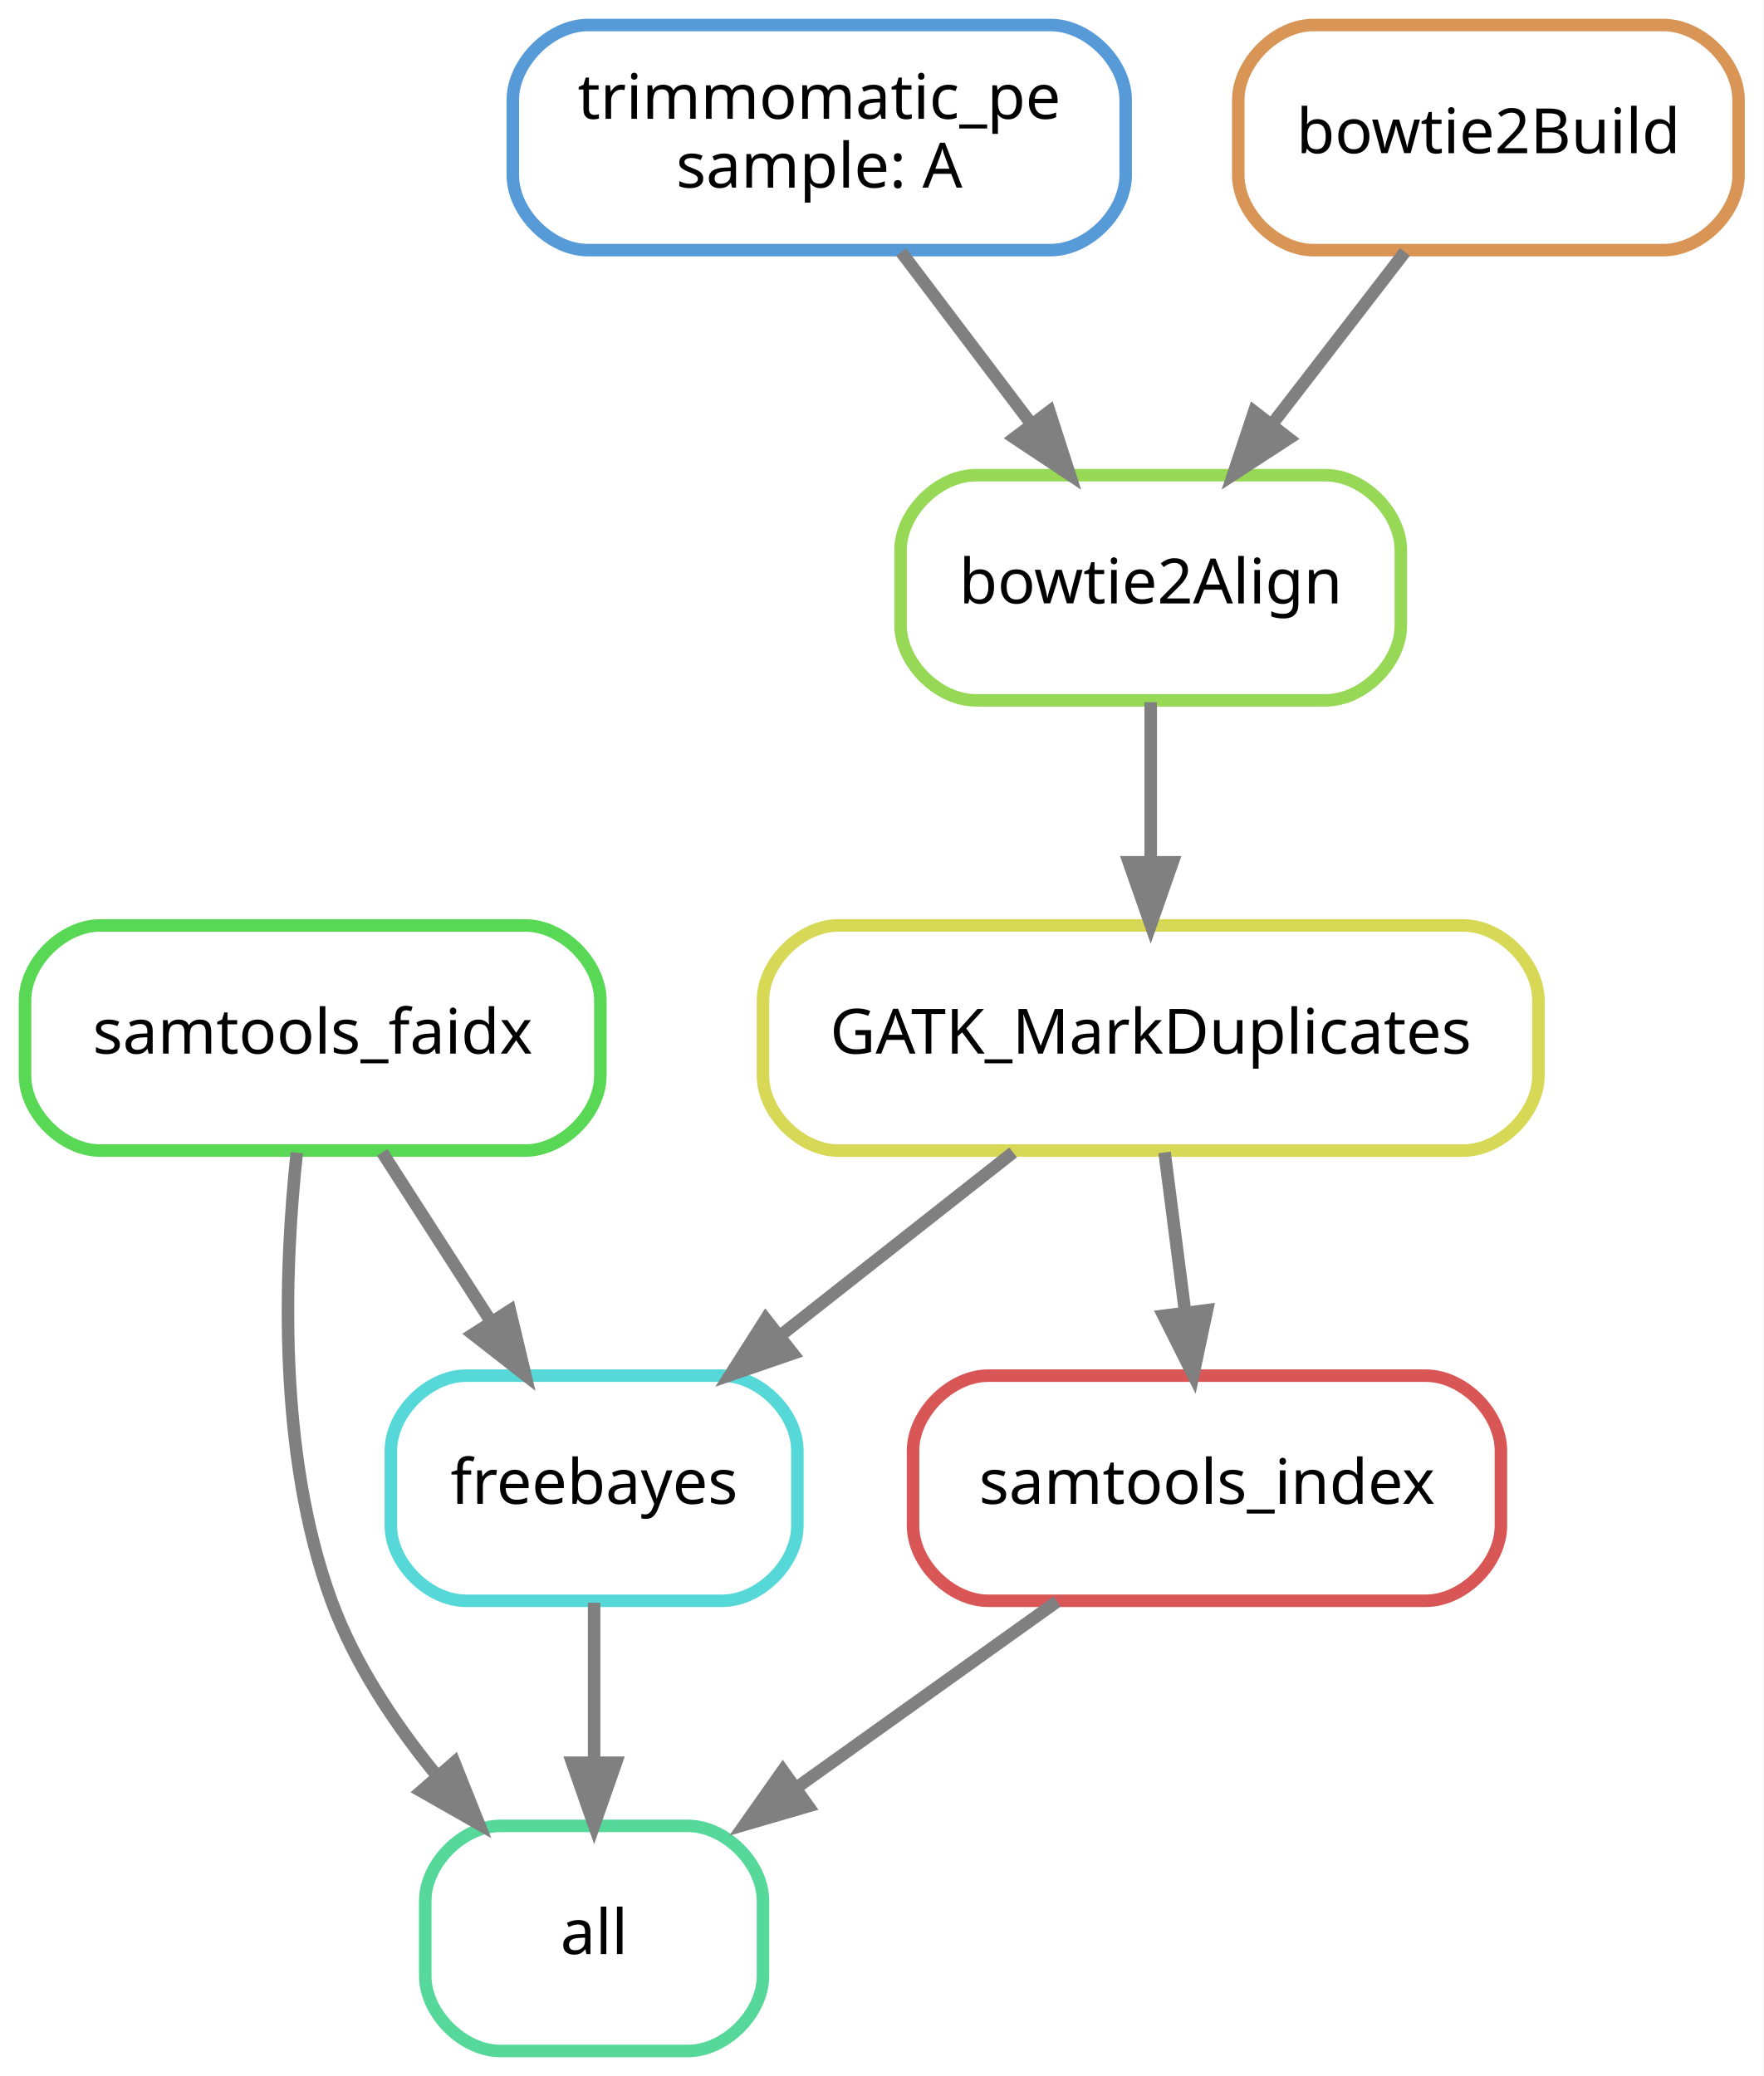
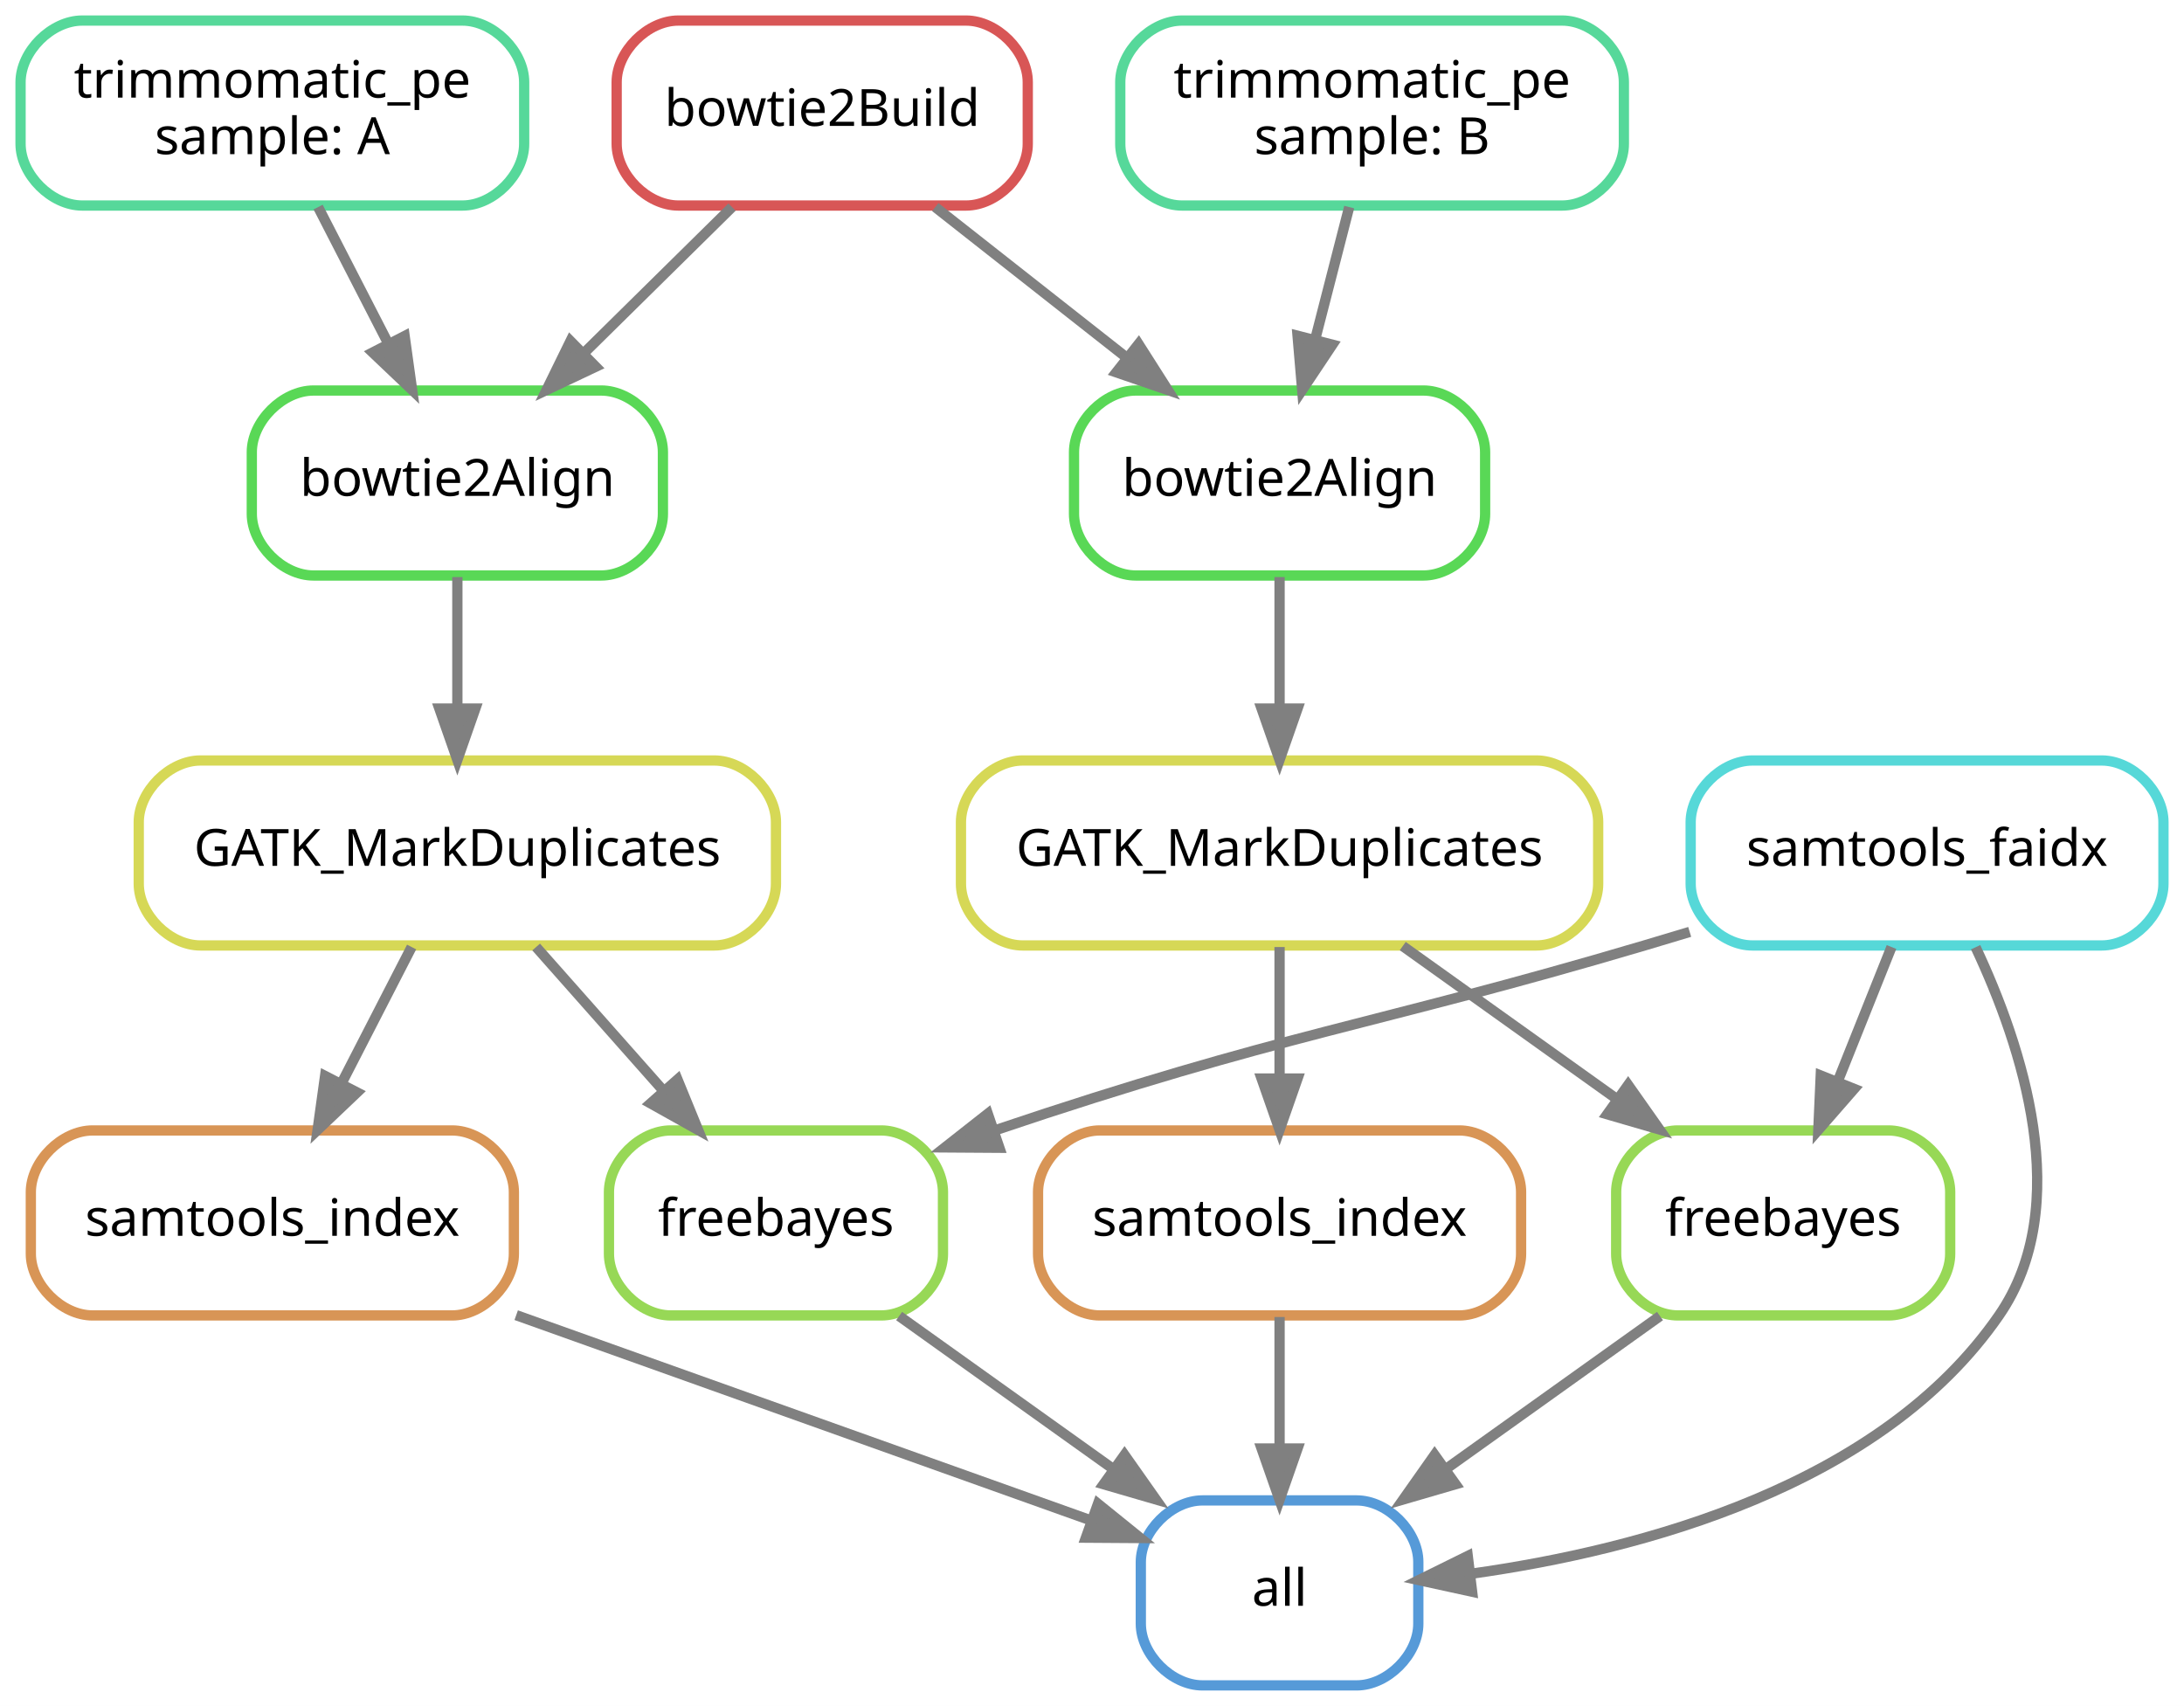
- <svg xmlns="http://www.w3.org/2000/svg" width="282pt" height="332pt" viewBox="0.00 0.00 282.00 332.00">
+ <svg xmlns="http://www.w3.org/2000/svg" width="425pt" height="332pt" viewBox="0.00 0.00 425.00 332.00">
  <g id="graph0" class="graph" transform="scale(1 1) rotate(0) translate(4 328)">
-     <polygon fill="white" stroke="transparent" points="-4,4 -4,-328 278,-328 278,4 -4,4" />
+     <polygon fill="white" stroke="transparent" points="-4,4 -4,-328 421,-328 421,4 -4,4" />
    <g id="node1" class="node">
-       <path fill="none" stroke="#56d89a" stroke-width="2" d="M106,-36C106,-36 76,-36 76,-36 70,-36 64,-30 64,-24 64,-24 64,-12 64,-12 64,-6 70,0 76,0 76,0 106,0 106,0 112,0 118,-6 118,-12 118,-12 118,-24 118,-24 118,-30 112,-36 106,-36" />
-       <text text-anchor="middle" x="91" y="-15.5" font-family="sans" font-size="10.00">all</text>
+       <path fill="none" stroke="#569ad8" stroke-width="2" d="M260,-36C260,-36 230,-36 230,-36 224,-36 218,-30 218,-24 218,-24 218,-12 218,-12 218,-6 224,0 230,0 230,0 260,0 260,0 266,0 272,-6 272,-12 272,-12 272,-24 272,-24 272,-30 266,-36 260,-36" />
+       <text text-anchor="middle" x="245" y="-15.5" font-family="sans" font-size="10.00">all</text>
    </g>
    <g id="node2" class="node">
-       <path fill="none" stroke="#d85656" stroke-width="2" d="M224,-108C224,-108 154,-108 154,-108 148,-108 142,-102 142,-96 142,-96 142,-84 142,-84 142,-78 148,-72 154,-72 154,-72 224,-72 224,-72 230,-72 236,-78 236,-84 236,-84 236,-96 236,-96 236,-102 230,-108 224,-108" />
-       <text text-anchor="middle" x="189" y="-87.5" font-family="sans" font-size="10.00">samtools_index</text>
+       <path fill="none" stroke="#d89556" stroke-width="2" d="M84,-108C84,-108 14,-108 14,-108 8,-108 2,-102 2,-96 2,-96 2,-84 2,-84 2,-78 8,-72 14,-72 14,-72 84,-72 84,-72 90,-72 96,-78 96,-84 96,-84 96,-96 96,-96 96,-102 90,-108 84,-108" />
+       <text text-anchor="middle" x="49" y="-87.5" font-family="sans" font-size="10.00">samtools_index</text>
    </g>
    <g id="edge1" class="edge">
-       <path fill="none" stroke="grey" stroke-width="2" d="M165.03,-71.88C152.45,-62.89 136.87,-51.76 123.25,-42.03" />
-       <polygon fill="grey" stroke="grey" stroke-width="2" points="125.24,-39.15 115.07,-36.19 121.17,-44.85 125.24,-39.15" />
+       <path fill="none" stroke="grey" stroke-width="2" d="M96.45,-72.05C130.8,-59.79 176.56,-43.44 208.17,-32.15" />
+       <polygon fill="grey" stroke="grey" stroke-width="2" points="209.66,-35.34 217.9,-28.68 207.31,-28.75 209.66,-35.34" />
    </g>
    <g id="node3" class="node">
-       <path fill="none" stroke="#d6d856" stroke-width="2" d="M230,-180C230,-180 130,-180 130,-180 124,-180 118,-174 118,-168 118,-168 118,-156 118,-156 118,-150 124,-144 130,-144 130,-144 230,-144 230,-144 236,-144 242,-150 242,-156 242,-156 242,-168 242,-168 242,-174 236,-180 230,-180" />
-       <text text-anchor="middle" x="180" y="-159.5" font-family="sans" font-size="10.00">GATK_MarkDuplicates</text>
+       <path fill="none" stroke="#d6d856" stroke-width="2" d="M135,-180C135,-180 35,-180 35,-180 29,-180 23,-174 23,-168 23,-168 23,-156 23,-156 23,-150 29,-144 35,-144 35,-144 135,-144 135,-144 141,-144 147,-150 147,-156 147,-156 147,-168 147,-168 147,-174 141,-180 135,-180" />
+       <text text-anchor="middle" x="85" y="-159.5" font-family="sans" font-size="10.00">GATK_MarkDuplicates</text>
+     </g>
+     <g id="edge6" class="edge">
+       <path fill="none" stroke="grey" stroke-width="2" d="M76.1,-143.7C72,-135.73 67.05,-126.1 62.51,-117.26" />
+       <polygon fill="grey" stroke="grey" stroke-width="2" points="65.48,-115.4 57.8,-108.1 59.26,-118.6 65.48,-115.4" />
+     </g>
+     <g id="node12" class="node">
+       <path fill="none" stroke="#97d856" stroke-width="2" d="M167.5,-108C167.5,-108 126.5,-108 126.5,-108 120.5,-108 114.5,-102 114.5,-96 114.5,-96 114.5,-84 114.5,-84 114.5,-78 120.5,-72 126.5,-72 126.5,-72 167.5,-72 167.5,-72 173.5,-72 179.5,-78 179.5,-84 179.5,-84 179.5,-96 179.5,-96 179.5,-102 173.5,-108 167.5,-108" />
+       <text text-anchor="middle" x="147" y="-87.5" font-family="sans" font-size="10.00">freebayes</text>
+     </g>
+     <g id="edge14" class="edge">
+       <path fill="none" stroke="grey" stroke-width="2" d="M100.33,-143.7C107.76,-135.3 116.82,-125.07 124.98,-115.86" />
+       <polygon fill="grey" stroke="grey" stroke-width="2" points="127.84,-117.91 131.85,-108.1 122.6,-113.27 127.84,-117.91" />
+     </g>
+     <g id="node4" class="node">
+       <path fill="none" stroke="#59d856" stroke-width="2" d="M113,-252C113,-252 57,-252 57,-252 51,-252 45,-246 45,-240 45,-240 45,-228 45,-228 45,-222 51,-216 57,-216 57,-216 113,-216 113,-216 119,-216 125,-222 125,-228 125,-228 125,-240 125,-240 125,-246 119,-252 113,-252" />
+       <text text-anchor="middle" x="85" y="-231.5" font-family="sans" font-size="10.00">bowtie2Align</text>
+     </g>
+     <g id="edge7" class="edge">
+       <path fill="none" stroke="grey" stroke-width="2" d="M85,-215.7C85,-207.98 85,-198.71 85,-190.11" />
+       <polygon fill="grey" stroke="grey" stroke-width="2" points="88.5,-190.1 85,-180.1 81.5,-190.1 88.5,-190.1" />
+     </g>
+     <g id="node5" class="node">
+       <path fill="none" stroke="#56d89a" stroke-width="2" d="M86,-324C86,-324 12,-324 12,-324 6,-324 0,-318 0,-312 0,-312 0,-300 0,-300 0,-294 6,-288 12,-288 12,-288 86,-288 86,-288 92,-288 98,-294 98,-300 98,-300 98,-312 98,-312 98,-318 92,-324 86,-324" />
+       <text text-anchor="middle" x="49" y="-309" font-family="sans" font-size="10.00">trimmomatic_pe</text>
+       <text text-anchor="middle" x="49" y="-298" font-family="sans" font-size="10.00">sample: A</text>
+     </g>
+     <g id="edge8" class="edge">
+       <path fill="none" stroke="grey" stroke-width="2" d="M57.9,-287.7C62,-279.73 66.95,-270.1 71.49,-261.26" />
+       <polygon fill="grey" stroke="grey" stroke-width="2" points="74.74,-262.6 76.2,-252.1 68.52,-259.4 74.74,-262.6" />
+     </g>
+     <g id="node6" class="node">
+       <path fill="none" stroke="#d85656" stroke-width="2" d="M184,-324C184,-324 128,-324 128,-324 122,-324 116,-318 116,-312 116,-312 116,-300 116,-300 116,-294 122,-288 128,-288 128,-288 184,-288 184,-288 190,-288 196,-294 196,-300 196,-300 196,-312 196,-312 196,-318 190,-324 184,-324" />
+       <text text-anchor="middle" x="156" y="-303.5" font-family="sans" font-size="10.00">bowtie2Build</text>
+     </g>
+     <g id="edge9" class="edge">
+       <path fill="none" stroke="grey" stroke-width="2" d="M138.45,-287.7C129.77,-279.14 119.14,-268.66 109.65,-259.3" />
+       <polygon fill="grey" stroke="grey" stroke-width="2" points="111.93,-256.63 102.35,-252.1 107.01,-261.62 111.93,-256.63" />
+     </g>
+     <g id="node9" class="node">
+       <path fill="none" stroke="#59d856" stroke-width="2" d="M273,-252C273,-252 217,-252 217,-252 211,-252 205,-246 205,-240 205,-240 205,-228 205,-228 205,-222 211,-216 217,-216 217,-216 273,-216 273,-216 279,-216 285,-222 285,-228 285,-228 285,-240 285,-240 285,-246 279,-252 273,-252" />
+       <text text-anchor="middle" x="245" y="-231.5" font-family="sans" font-size="10.00">bowtie2Align</text>
+     </g>
+     <g id="edge13" class="edge">
+       <path fill="none" stroke="grey" stroke-width="2" d="M178,-287.7C189.21,-278.88 203,-268.03 215.15,-258.47" />
+       <polygon fill="grey" stroke="grey" stroke-width="2" points="217.56,-261.04 223.25,-252.1 213.23,-255.54 217.56,-261.04" />
+     </g>
+     <g id="node7" class="node">
+       <path fill="none" stroke="#d89556" stroke-width="2" d="M280,-108C280,-108 210,-108 210,-108 204,-108 198,-102 198,-96 198,-96 198,-84 198,-84 198,-78 204,-72 210,-72 210,-72 280,-72 280,-72 286,-72 292,-78 292,-84 292,-84 292,-96 292,-96 292,-102 286,-108 280,-108" />
+       <text text-anchor="middle" x="245" y="-87.5" font-family="sans" font-size="10.00">samtools_index</text>
+     </g>
+     <g id="edge2" class="edge">
+       <path fill="none" stroke="grey" stroke-width="2" d="M245,-71.7C245,-63.98 245,-54.71 245,-46.11" />
+       <polygon fill="grey" stroke="grey" stroke-width="2" points="248.5,-46.1 245,-36.1 241.5,-46.1 248.5,-46.1" />
+     </g>
+     <g id="node8" class="node">
+       <path fill="none" stroke="#d6d856" stroke-width="2" d="M295,-180C295,-180 195,-180 195,-180 189,-180 183,-174 183,-168 183,-168 183,-156 183,-156 183,-150 189,-144 195,-144 195,-144 295,-144 295,-144 301,-144 307,-150 307,-156 307,-156 307,-168 307,-168 307,-174 301,-180 295,-180" />
+       <text text-anchor="middle" x="245" y="-159.5" font-family="sans" font-size="10.00">GATK_MarkDuplicates</text>
+     </g>
+     <g id="edge10" class="edge">
+       <path fill="none" stroke="grey" stroke-width="2" d="M245,-143.7C245,-135.98 245,-126.71 245,-118.11" />
+       <polygon fill="grey" stroke="grey" stroke-width="2" points="248.5,-118.1 245,-108.1 241.5,-118.1 248.5,-118.1" />
+     </g>
+     <g id="node13" class="node">
+       <path fill="none" stroke="#97d856" stroke-width="2" d="M363.5,-108C363.5,-108 322.5,-108 322.5,-108 316.5,-108 310.5,-102 310.5,-96 310.5,-96 310.5,-84 310.5,-84 310.5,-78 316.5,-72 322.5,-72 322.5,-72 363.5,-72 363.5,-72 369.5,-72 375.5,-78 375.5,-84 375.5,-84 375.5,-96 375.5,-96 375.5,-102 369.5,-108 363.5,-108" />
+       <text text-anchor="middle" x="343" y="-87.5" font-family="sans" font-size="10.00">freebayes</text>
+     </g>
+     <g id="edge16" class="edge">
+       <path fill="none" stroke="grey" stroke-width="2" d="M268.97,-143.88C281.55,-134.89 297.13,-123.76 310.75,-114.03" />
+       <polygon fill="grey" stroke="grey" stroke-width="2" points="312.83,-116.85 318.93,-108.19 308.76,-111.15 312.83,-116.85" />
+     </g>
+     <g id="edge11" class="edge">
+       <path fill="none" stroke="grey" stroke-width="2" d="M245,-215.7C245,-207.98 245,-198.71 245,-190.11" />
+       <polygon fill="grey" stroke="grey" stroke-width="2" points="248.5,-190.1 245,-180.1 241.5,-190.1 248.5,-190.1" />
+     </g>
+     <g id="node10" class="node">
+       <path fill="none" stroke="#56d89a" stroke-width="2" d="M300,-324C300,-324 226,-324 226,-324 220,-324 214,-318 214,-312 214,-312 214,-300 214,-300 214,-294 220,-288 226,-288 226,-288 300,-288 300,-288 306,-288 312,-294 312,-300 312,-300 312,-312 312,-312 312,-318 306,-324 300,-324" />
+       <text text-anchor="middle" x="263" y="-309" font-family="sans" font-size="10.00">trimmomatic_pe</text>
+       <text text-anchor="middle" x="263" y="-298" font-family="sans" font-size="10.00">sample: B</text>
+     </g>
+     <g id="edge12" class="edge">
+       <path fill="none" stroke="grey" stroke-width="2" d="M258.55,-287.7C256.55,-279.9 254.13,-270.51 251.9,-261.83" />
+       <polygon fill="grey" stroke="grey" stroke-width="2" points="255.28,-260.92 249.4,-252.1 248.5,-262.66 255.28,-260.92" />
+     </g>
+     <g id="node11" class="node">
+       <path fill="none" stroke="#56d8d8" stroke-width="2" d="M405,-180C405,-180 337,-180 337,-180 331,-180 325,-174 325,-168 325,-168 325,-156 325,-156 325,-150 331,-144 337,-144 337,-144 405,-144 405,-144 411,-144 417,-150 417,-156 417,-156 417,-168 417,-168 417,-174 411,-180 405,-180" />
+       <text text-anchor="middle" x="371" y="-159.5" font-family="sans" font-size="10.00">samtools_faidx</text>
+     </g>
+     <g id="edge3" class="edge">
+       <path fill="none" stroke="grey" stroke-width="2" d="M380.45,-143.66C389.49,-124.44 399.76,-93.36 385,-72 362.08,-38.81 315.49,-26.38 282.36,-21.74" />
+       <polygon fill="grey" stroke="grey" stroke-width="2" points="282.47,-18.23 272.12,-20.49 281.62,-25.18 282.47,-18.23" />
+     </g>
+     <g id="edge15" class="edge">
+       <path fill="none" stroke="grey" stroke-width="2" d="M324.81,-146.64C321.83,-145.74 318.87,-144.85 316,-144 262.6,-128.18 246.15,-127.11 189.36,-107.94" />
+       <polygon fill="grey" stroke="grey" stroke-width="2" points="190.48,-104.63 179.89,-104.7 188.22,-111.25 190.48,-104.63" />
+     </g>
+     <g id="edge17" class="edge">
+       <path fill="none" stroke="grey" stroke-width="2" d="M364.08,-143.7C360.93,-135.81 357.12,-126.3 353.62,-117.55" />
+       <polygon fill="grey" stroke="grey" stroke-width="2" points="356.81,-116.09 349.84,-108.1 350.31,-118.69 356.81,-116.09" />
    </g>
    <g id="edge4" class="edge">
-       <path fill="none" stroke="grey" stroke-width="2" d="M182.22,-143.7C183.22,-135.98 184.41,-126.71 185.51,-118.11" />
-       <polygon fill="grey" stroke="grey" stroke-width="2" points="189,-118.47 186.8,-108.1 182.05,-117.58 189,-118.47" />
-     </g>
-     <g id="node8" class="node">
-       <path fill="none" stroke="#56d8d8" stroke-width="2" d="M111.5,-108C111.5,-108 70.5,-108 70.5,-108 64.5,-108 58.5,-102 58.5,-96 58.5,-96 58.5,-84 58.5,-84 58.5,-78 64.5,-72 70.5,-72 70.5,-72 111.5,-72 111.5,-72 117.5,-72 123.5,-78 123.5,-84 123.5,-84 123.5,-96 123.5,-96 123.5,-102 117.5,-108 111.5,-108" />
-       <text text-anchor="middle" x="91" y="-87.5" font-family="sans" font-size="10.00">freebayes</text>
-     </g>
-     <g id="edge8" class="edge">
-       <path fill="none" stroke="grey" stroke-width="2" d="M158,-143.7C146.79,-134.88 133,-124.03 120.85,-114.47" />
-       <polygon fill="grey" stroke="grey" stroke-width="2" points="122.77,-111.54 112.75,-108.1 118.44,-117.04 122.77,-111.54" />
-     </g>
-     <g id="node4" class="node">
-       <path fill="none" stroke="#97d856" stroke-width="2" d="M208,-252C208,-252 152,-252 152,-252 146,-252 140,-246 140,-240 140,-240 140,-228 140,-228 140,-222 146,-216 152,-216 152,-216 208,-216 208,-216 214,-216 220,-222 220,-228 220,-228 220,-240 220,-240 220,-246 214,-252 208,-252" />
-       <text text-anchor="middle" x="180" y="-231.5" font-family="sans" font-size="10.00">bowtie2Align</text>
+       <path fill="none" stroke="grey" stroke-width="2" d="M170.97,-71.88C183.55,-62.89 199.13,-51.76 212.75,-42.03" />
+       <polygon fill="grey" stroke="grey" stroke-width="2" points="214.83,-44.85 220.93,-36.19 210.76,-39.15 214.83,-44.85" />
    </g>
    <g id="edge5" class="edge">
-       <path fill="none" stroke="grey" stroke-width="2" d="M180,-215.7C180,-207.98 180,-198.71 180,-190.11" />
-       <polygon fill="grey" stroke="grey" stroke-width="2" points="183.5,-190.1 180,-180.1 176.5,-190.1 183.5,-190.1" />
-     </g>
-     <g id="node5" class="node">
-       <path fill="none" stroke="#569ad8" stroke-width="2" d="M164,-324C164,-324 90,-324 90,-324 84,-324 78,-318 78,-312 78,-312 78,-300 78,-300 78,-294 84,-288 90,-288 90,-288 164,-288 164,-288 170,-288 176,-294 176,-300 176,-300 176,-312 176,-312 176,-318 170,-324 164,-324" />
-       <text text-anchor="middle" x="127" y="-309" font-family="sans" font-size="10.00">trimmomatic_pe</text>
-       <text text-anchor="middle" x="127" y="-298" font-family="sans" font-size="10.00">sample: A</text>
-     </g>
-     <g id="edge6" class="edge">
-       <path fill="none" stroke="grey" stroke-width="2" d="M140.1,-287.7C146.39,-279.39 154.05,-269.28 160.96,-260.14" />
-       <polygon fill="grey" stroke="grey" stroke-width="2" points="163.8,-262.19 167.05,-252.1 158.22,-257.96 163.8,-262.19" />
-     </g>
-     <g id="node6" class="node">
-       <path fill="none" stroke="#d89556" stroke-width="2" d="M262,-324C262,-324 206,-324 206,-324 200,-324 194,-318 194,-312 194,-312 194,-300 194,-300 194,-294 200,-288 206,-288 206,-288 262,-288 262,-288 268,-288 274,-294 274,-300 274,-300 274,-312 274,-312 274,-318 268,-324 262,-324" />
-       <text text-anchor="middle" x="234" y="-303.5" font-family="sans" font-size="10.00">bowtie2Build</text>
-     </g>
-     <g id="edge7" class="edge">
-       <path fill="none" stroke="grey" stroke-width="2" d="M220.65,-287.7C214.24,-279.39 206.44,-269.28 199.39,-260.14" />
-       <polygon fill="grey" stroke="grey" stroke-width="2" points="202.07,-257.88 193.19,-252.1 196.53,-262.16 202.07,-257.88" />
-     </g>
-     <g id="node7" class="node">
-       <path fill="none" stroke="#59d856" stroke-width="2" d="M80,-180C80,-180 12,-180 12,-180 6,-180 0,-174 0,-168 0,-168 0,-156 0,-156 0,-150 6,-144 12,-144 12,-144 80,-144 80,-144 86,-144 92,-150 92,-156 92,-156 92,-168 92,-168 92,-174 86,-180 80,-180" />
-       <text text-anchor="middle" x="46" y="-159.5" font-family="sans" font-size="10.00">samtools_faidx</text>
-     </g>
-     <g id="edge2" class="edge">
-       <path fill="none" stroke="grey" stroke-width="2" d="M43.46,-143.66C41.47,-125.27 40.31,-95.66 49,-72 52.7,-61.92 59.12,-52.27 65.85,-44.04" />
-       <polygon fill="grey" stroke="grey" stroke-width="2" points="68.65,-46.15 72.58,-36.31 63.37,-41.55 68.65,-46.15" />
-     </g>
-     <g id="edge9" class="edge">
-       <path fill="none" stroke="grey" stroke-width="2" d="M57.12,-143.7C62.36,-135.56 68.7,-125.69 74.48,-116.7" />
-       <polygon fill="grey" stroke="grey" stroke-width="2" points="77.54,-118.41 80,-108.1 71.65,-114.62 77.54,-118.41" />
-     </g>
-     <g id="edge3" class="edge">
-       <path fill="none" stroke="grey" stroke-width="2" d="M91,-71.7C91,-63.98 91,-54.71 91,-46.11" />
-       <polygon fill="grey" stroke="grey" stroke-width="2" points="94.5,-46.1 91,-36.1 87.5,-46.1 94.5,-46.1" />
+       <path fill="none" stroke="grey" stroke-width="2" d="M319.03,-71.88C306.45,-62.89 290.87,-51.76 277.25,-42.03" />
+       <polygon fill="grey" stroke="grey" stroke-width="2" points="279.24,-39.15 269.07,-36.19 275.17,-44.85 279.24,-39.15" />
    </g>
  </g>
</svg>
